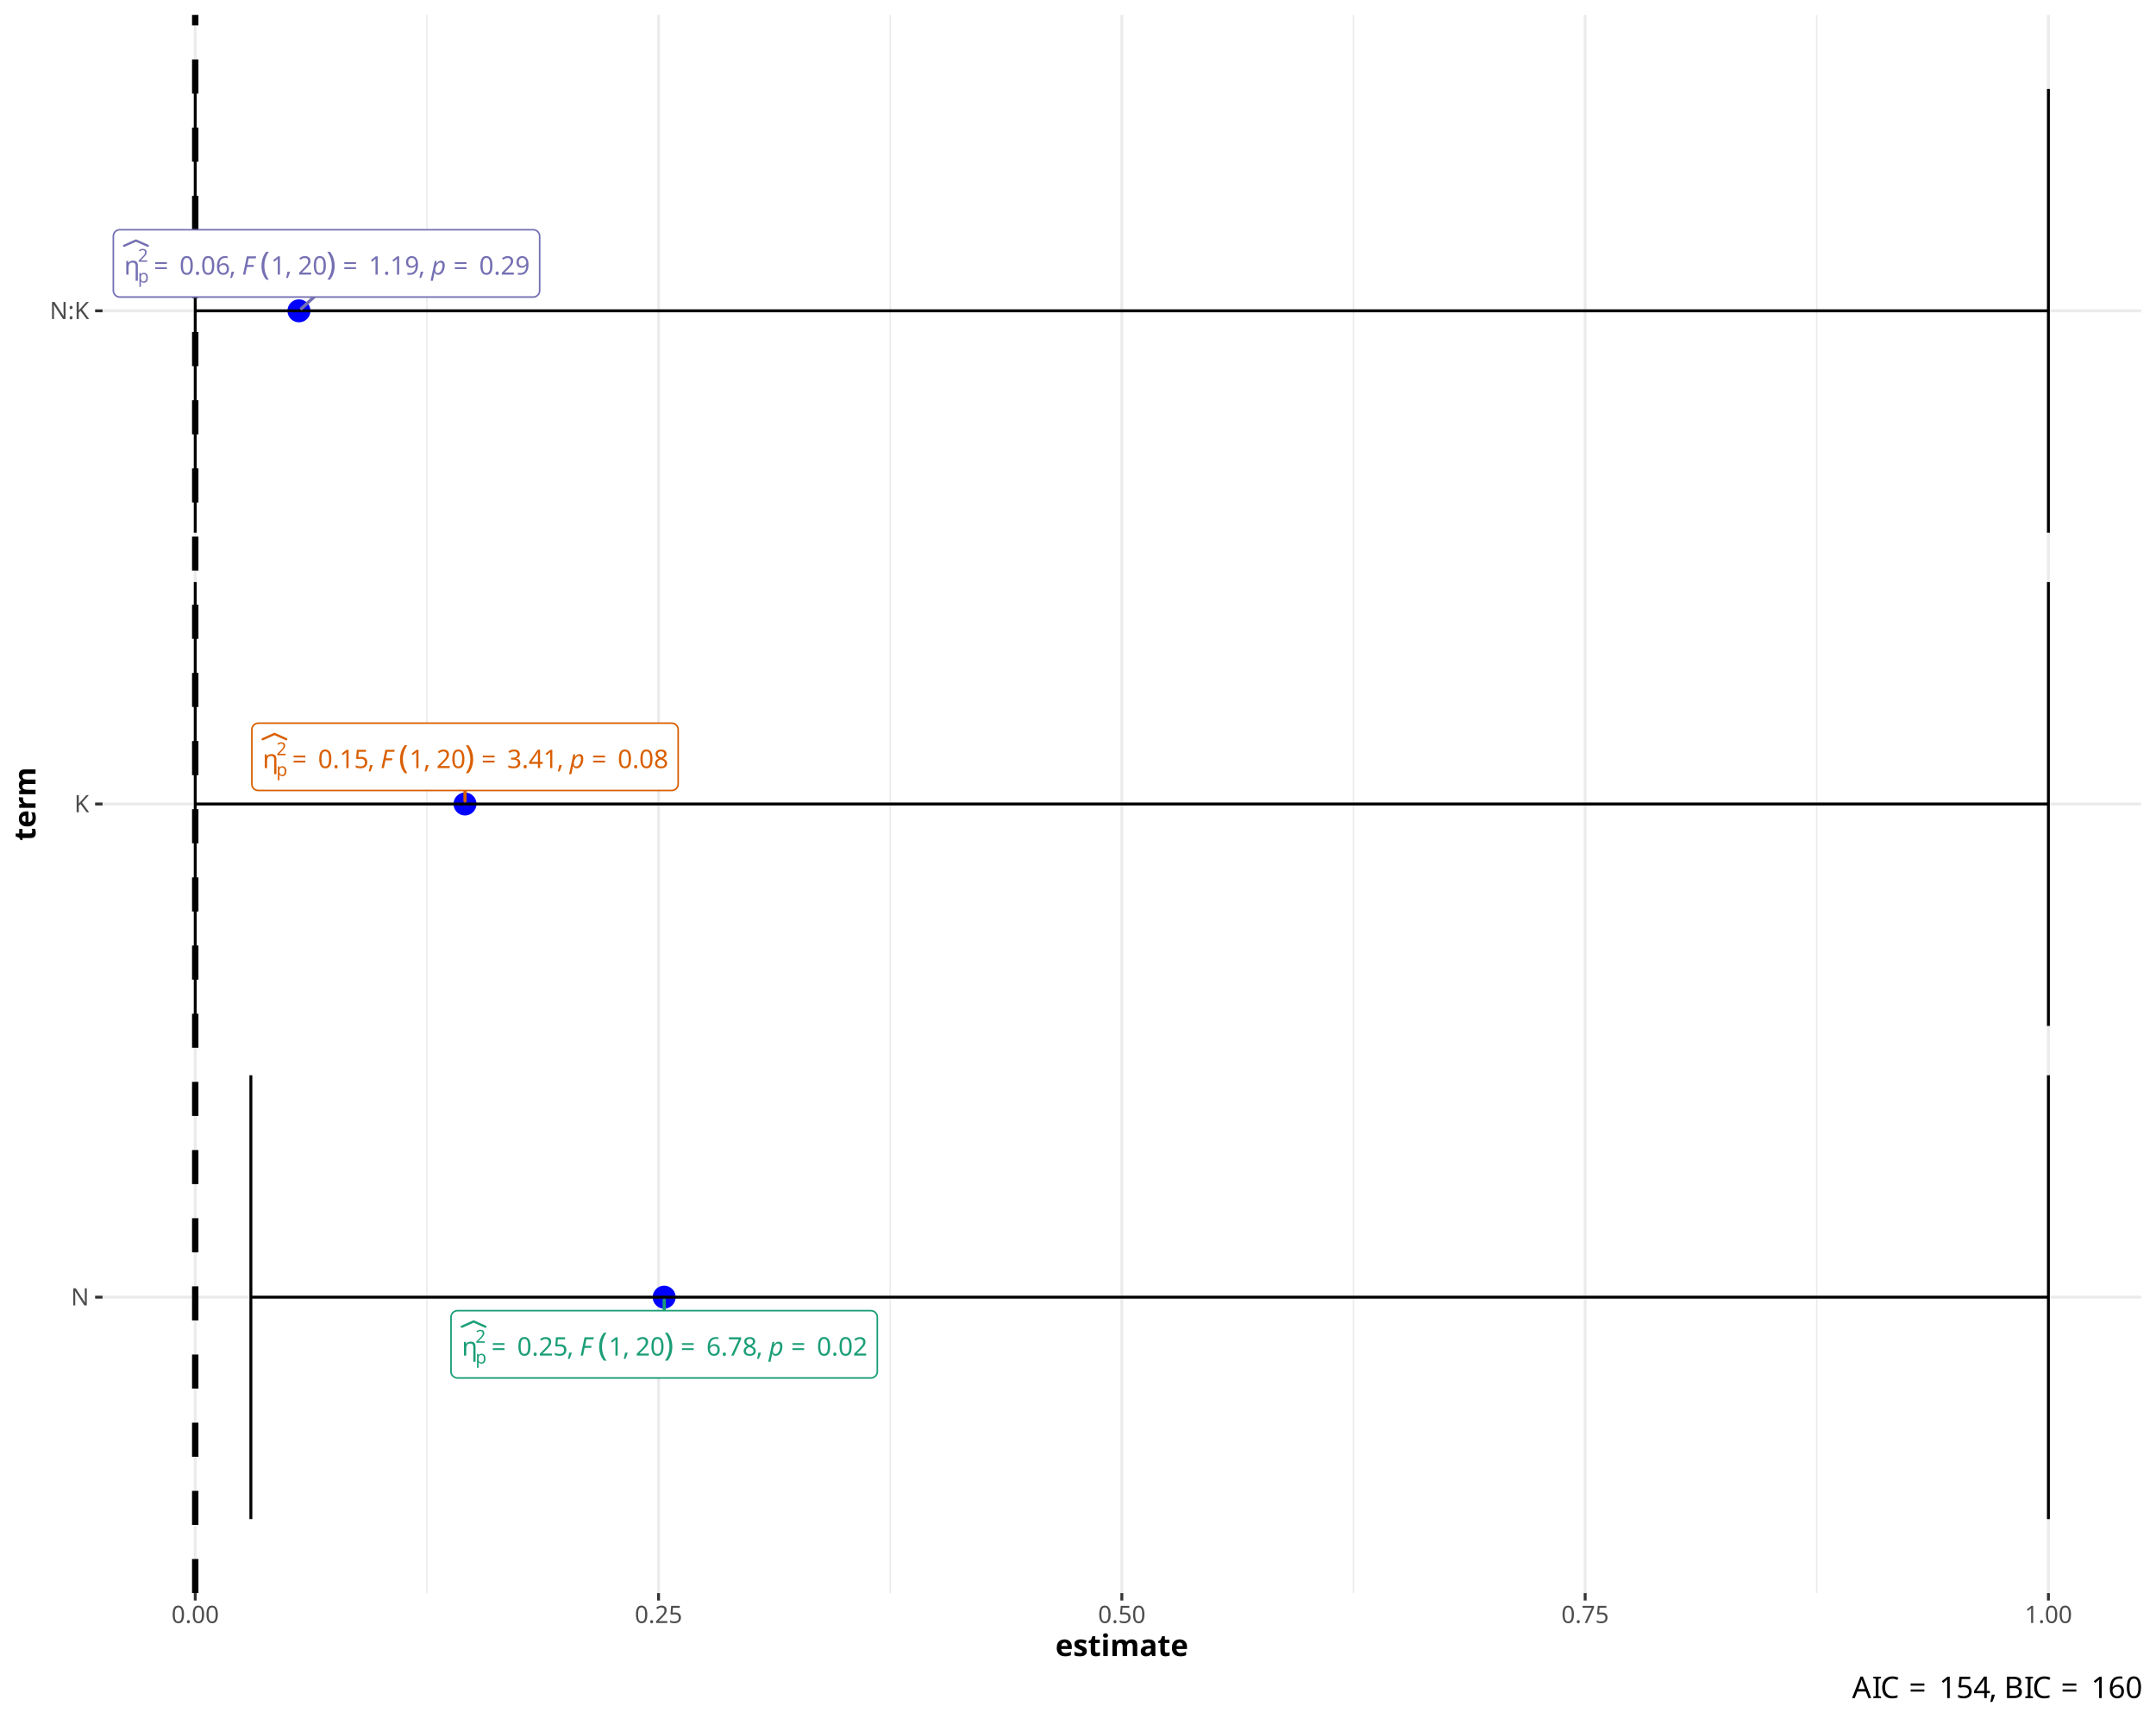
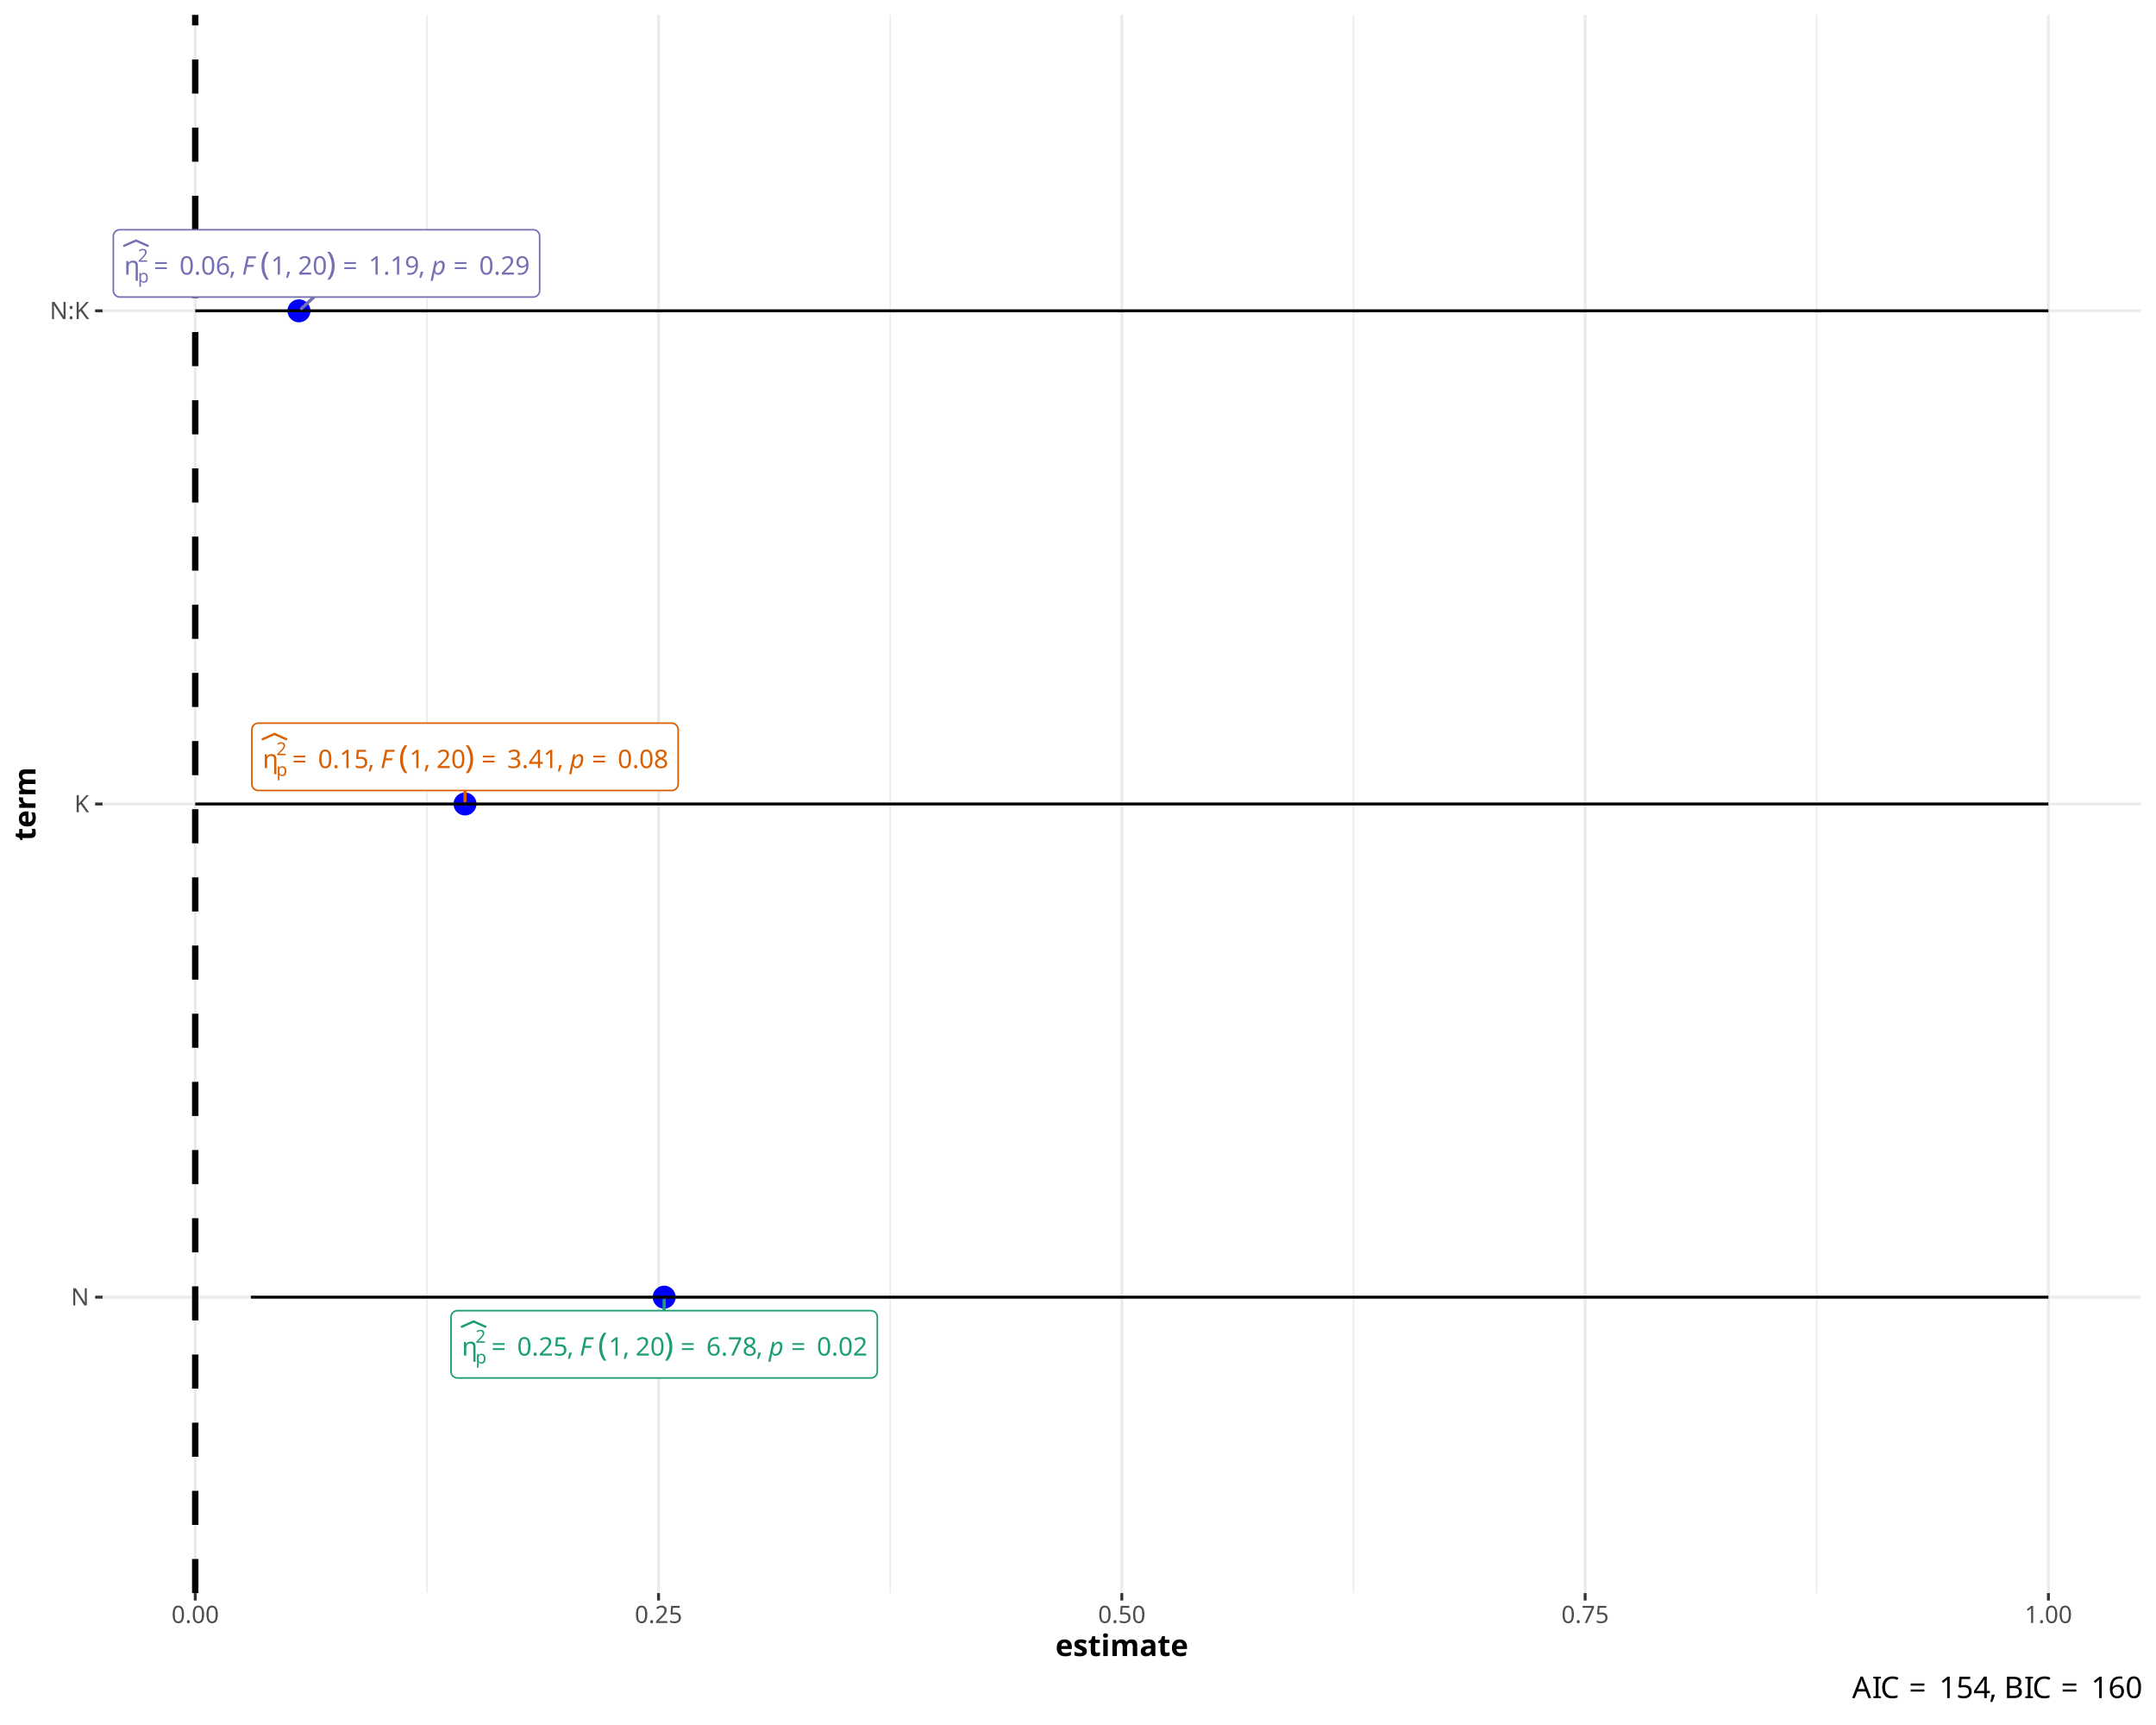
<svg xmlns="http://www.w3.org/2000/svg" class="svglite" data-engine-version="2.0" width="720.00pt" height="576.00pt" viewBox="0 0 720.00 576.00">
  <defs>
    <style type="text/css">
    .svglite line, .svglite polyline, .svglite polygon, .svglite path, .svglite rect, .svglite circle {
      fill: none;
      stroke: #000000;
      stroke-linecap: round;
      stroke-linejoin: round;
      stroke-miterlimit: 10.00;
    }
  </style>
  </defs>
  <rect width="100%" height="100%" style="stroke: none; fill: #FFFFFF;" />
  <defs>
    <clipPath id="cpMC4wMHw3MjAuMDB8MC4wMHw1NzYuMDA=">
      <rect x="0.00" y="0.00" width="720.00" height="576.00" />
    </clipPath>
  </defs>
  <g clip-path="url(#cpMC4wMHw3MjAuMDB8MC4wMHw1NzYuMDA=)">
    <rect x="0.00" y="0.00" width="720.00" height="576.00" style="stroke-width: 0.97; stroke: #FFFFFF; fill: #FFFFFF;" />
  </g>
  <defs>
    <clipPath id="cpMzQuMjV8NzE1LjAyfDQuOTh8NTMxLjk1">
      <rect x="34.25" y="4.98" width="680.77" height="526.97" />
    </clipPath>
  </defs>
  <g clip-path="url(#cpMzQuMjV8NzE1LjAyfDQuOTh8NTMxLjk1)">
    <rect x="34.25" y="4.98" width="680.77" height="526.97" style="stroke-width: 0.97; stroke: none; fill: #FFFFFF;" />
    <polyline points="142.56,531.95 142.56,4.98 " style="stroke-width: 0.48; stroke: #EBEBEB; stroke-linecap: butt;" />
    <polyline points="297.28,531.95 297.28,4.98 " style="stroke-width: 0.48; stroke: #EBEBEB; stroke-linecap: butt;" />
    <polyline points="452.00,531.95 452.00,4.98 " style="stroke-width: 0.48; stroke: #EBEBEB; stroke-linecap: butt;" />
    <polyline points="606.71,531.95 606.71,4.98 " style="stroke-width: 0.48; stroke: #EBEBEB; stroke-linecap: butt;" />
    <polyline points="34.25,433.14 715.02,433.14 " style="stroke-width: 0.97; stroke: #EBEBEB; stroke-linecap: butt;" />
    <polyline points="34.25,268.46 715.02,268.46 " style="stroke-width: 0.97; stroke: #EBEBEB; stroke-linecap: butt;" />
    <polyline points="34.25,103.79 715.02,103.79 " style="stroke-width: 0.97; stroke: #EBEBEB; stroke-linecap: butt;" />
    <polyline points="65.20,531.95 65.20,4.98 " style="stroke-width: 0.97; stroke: #EBEBEB; stroke-linecap: butt;" />
    <polyline points="219.92,531.95 219.92,4.98 " style="stroke-width: 0.97; stroke: #EBEBEB; stroke-linecap: butt;" />
    <polyline points="374.64,531.95 374.64,4.98 " style="stroke-width: 0.97; stroke: #EBEBEB; stroke-linecap: butt;" />
    <polyline points="529.36,531.95 529.36,4.98 " style="stroke-width: 0.97; stroke: #EBEBEB; stroke-linecap: butt;" />
    <polyline points="684.07,531.95 684.07,4.98 " style="stroke-width: 0.97; stroke: #EBEBEB; stroke-linecap: butt;" />
    <circle cx="221.80" cy="433.14" r="3.52" style="stroke-width: 0.64; stroke: #0000FF; fill: #0000FF;" />
    <circle cx="155.29" cy="268.46" r="3.52" style="stroke-width: 0.64; stroke: #0000FF; fill: #0000FF;" />
    <circle cx="99.84" cy="103.79" r="3.52" style="stroke-width: 0.64; stroke: #0000FF; fill: #0000FF;" />
-     <polyline points="684.07,507.25 684.07,359.04 " style="stroke-width: 0.97; stroke-linecap: butt;" />
+     <polyline points="684.07,433.14 684.07,433.14 " style="stroke-width: 0.97; stroke-linecap: butt;" />
    <polyline points="684.07,433.14 83.78,433.14 " style="stroke-width: 0.97; stroke-linecap: butt;" />
-     <polyline points="83.78,507.25 83.78,359.04 " style="stroke-width: 0.97; stroke-linecap: butt;" />
-     <polyline points="684.07,342.57 684.07,194.36 " style="stroke-width: 0.97; stroke-linecap: butt;" />
+     <polyline points="83.78,433.14 83.78,433.14 " style="stroke-width: 0.97; stroke-linecap: butt;" />
+     <polyline points="684.07,268.46 684.07,268.46 " style="stroke-width: 0.97; stroke-linecap: butt;" />
    <polyline points="684.07,268.46 65.20,268.46 " style="stroke-width: 0.97; stroke-linecap: butt;" />
-     <polyline points="65.20,342.57 65.20,194.36 " style="stroke-width: 0.97; stroke-linecap: butt;" />
-     <polyline points="684.07,177.89 684.07,29.68 " style="stroke-width: 0.97; stroke-linecap: butt;" />
+     <polyline points="65.20,268.46 65.20,268.46 " style="stroke-width: 0.97; stroke-linecap: butt;" />
+     <polyline points="684.07,103.79 684.07,103.79 " style="stroke-width: 0.97; stroke-linecap: butt;" />
    <polyline points="684.07,103.79 65.20,103.79 " style="stroke-width: 0.97; stroke-linecap: butt;" />
-     <polyline points="65.20,177.89 65.20,29.68 " style="stroke-width: 0.97; stroke-linecap: butt;" />
+     <polyline points="65.20,103.79 65.20,103.79 " style="stroke-width: 0.97; stroke-linecap: butt;" />
    <line x1="65.20" y1="531.95" x2="65.20" y2="4.98" style="stroke-width: 2.13; stroke-dasharray: 11.38,11.38; stroke-linecap: butt;" />
    <line x1="221.80" y1="437.65" x2="221.80" y2="434.16" style="stroke-width: 1.07; stroke: #1B9E77;" />
    <line x1="155.29" y1="263.95" x2="155.29" y2="267.45" style="stroke-width: 1.07; stroke: #D95F02;" />
    <line x1="104.83" y1="99.19" x2="100.69" y2="103.01" style="stroke-width: 1.07; stroke: #7570B3;" />
    <polygon points="152.78,460.13 290.82,460.13 290.73,460.13 291.08,460.12 291.42,460.05 291.75,459.92 292.05,459.75 292.32,459.53 292.55,459.27 292.73,458.98 292.87,458.66 292.95,458.32 292.98,457.97 292.98,457.97 292.98,439.81 292.98,439.81 292.95,439.46 292.87,439.13 292.73,438.81 292.55,438.51 292.32,438.25 292.05,438.03 291.75,437.86 291.42,437.74 291.08,437.67 290.82,437.65 152.78,437.65 153.04,437.67 152.69,437.65 152.34,437.69 152.01,437.79 151.70,437.94 151.41,438.14 151.16,438.38 150.95,438.66 150.79,438.96 150.68,439.29 150.62,439.64 150.62,439.81 150.62,457.97 150.62,457.80 150.62,458.15 150.68,458.49 150.79,458.82 150.95,459.13 151.16,459.40 151.41,459.64 151.70,459.84 152.01,459.99 152.34,460.09 152.69,460.13 " style="stroke-width: 0.53; stroke: #1B9E77; fill: #FFFFFF;" />
    <text x="154.22" y="452.65" style="font-size: 8.54px; fill: #1B9E77; font-family: sans;" textLength="4.57px" lengthAdjust="spacingAndGlyphs">η</text>
    <text x="158.79" y="455.29" style="font-size: 5.98px; fill: #1B9E77; font-family: sans;" textLength="3.32px" lengthAdjust="spacingAndGlyphs">p</text>
    <text x="158.79" y="448.36" style="font-size: 5.98px; fill: #1B9E77; font-family: sans;" textLength="3.32px" lengthAdjust="spacingAndGlyphs">2</text>
    <polyline points="154.22,443.01 158.16,441.25 162.11,443.01 " style="stroke-width: 0.75; stroke: #1B9E77;" />
    <text x="164.09" y="452.65" style="font-size: 8.54px; fill: #1B9E77; font-family: sans;" textLength="6.63px" lengthAdjust="spacingAndGlyphs">=</text>
    <text x="172.69" y="452.65" style="font-size: 8.54px; fill: #1B9E77; font-family: sans;" textLength="16.61px" lengthAdjust="spacingAndGlyphs">0.25</text>
    <text x="189.31" y="452.65" style="font-size: 8.54px; fill: #1B9E77; font-family: sans;" textLength="2.14px" lengthAdjust="spacingAndGlyphs">,</text>
    <text x="191.44" y="452.65" style="font-size: 8.54px; fill: #1B9E77; font-family: sans;" textLength="2.14px" lengthAdjust="spacingAndGlyphs"> </text>
    <text x="193.58" y="452.65" style="font-size: 8.54px; font-style: italic; fill: #1B9E77; font-family: sans;" textLength="5.21px" lengthAdjust="spacingAndGlyphs">F</text>
    <text x="199.67" y="452.65" style="font-size: 10.67px; fill: #1B9E77; font-family: sans;" textLength="3.55px" lengthAdjust="spacingAndGlyphs">(</text>
    <text x="203.23" y="452.65" style="font-size: 8.54px; fill: #1B9E77; font-family: sans;" textLength="4.75px" lengthAdjust="spacingAndGlyphs">1</text>
    <text x="207.97" y="452.65" style="font-size: 8.54px; fill: #1B9E77; font-family: sans;" textLength="2.14px" lengthAdjust="spacingAndGlyphs">,</text>
    <text x="210.11" y="452.65" style="font-size: 8.54px; fill: #1B9E77; font-family: sans;" textLength="2.14px" lengthAdjust="spacingAndGlyphs"> </text>
    <text x="212.24" y="452.65" style="font-size: 8.54px; fill: #1B9E77; font-family: sans;" textLength="9.50px" lengthAdjust="spacingAndGlyphs">20</text>
    <text x="221.74" y="452.65" style="font-size: 10.67px; fill: #1B9E77; font-family: sans;" textLength="3.55px" lengthAdjust="spacingAndGlyphs">)</text>
    <text x="227.26" y="452.65" style="font-size: 8.54px; fill: #1B9E77; font-family: sans;" textLength="6.63px" lengthAdjust="spacingAndGlyphs">=</text>
    <text x="235.87" y="452.65" style="font-size: 8.54px; fill: #1B9E77; font-family: sans;" textLength="16.61px" lengthAdjust="spacingAndGlyphs">6.78</text>
    <text x="252.48" y="452.65" style="font-size: 8.54px; fill: #1B9E77; font-family: sans;" textLength="2.14px" lengthAdjust="spacingAndGlyphs">,</text>
    <text x="254.61" y="452.65" style="font-size: 8.54px; fill: #1B9E77; font-family: sans;" textLength="2.14px" lengthAdjust="spacingAndGlyphs"> </text>
    <text x="256.75" y="452.65" style="font-size: 8.54px; font-style: italic; fill: #1B9E77; font-family: sans;" textLength="4.75px" lengthAdjust="spacingAndGlyphs">p</text>
    <text x="264.16" y="452.65" style="font-size: 8.54px; fill: #1B9E77; font-family: sans;" textLength="6.63px" lengthAdjust="spacingAndGlyphs">=</text>
    <text x="272.77" y="452.65" style="font-size: 8.54px; fill: #1B9E77; font-family: sans;" textLength="16.61px" lengthAdjust="spacingAndGlyphs">0.02</text>
    <polygon points="86.27,263.95 224.31,263.95 224.23,263.95 224.58,263.94 224.92,263.87 225.24,263.75 225.54,263.57 225.81,263.35 226.04,263.09 226.23,262.80 226.36,262.48 226.45,262.14 226.47,261.79 226.47,261.79 226.47,243.63 226.47,243.63 226.45,243.29 226.36,242.95 226.23,242.63 226.04,242.34 225.81,242.08 225.54,241.86 225.24,241.68 224.92,241.56 224.58,241.49 224.31,241.47 86.27,241.47 86.53,241.49 86.18,241.48 85.84,241.52 85.50,241.61 85.19,241.76 84.90,241.96 84.65,242.20 84.44,242.48 84.28,242.79 84.17,243.12 84.12,243.46 84.11,243.63 84.11,261.79 84.12,261.62 84.12,261.97 84.17,262.31 84.28,262.64 84.44,262.95 84.65,263.23 84.90,263.47 85.19,263.66 85.50,263.81 85.84,263.91 86.18,263.95 " style="stroke-width: 0.53; stroke: #D95F02; fill: #FFFFFF;" />
    <text x="87.71" y="256.47" style="font-size: 8.54px; fill: #D95F02; font-family: sans;" textLength="4.57px" lengthAdjust="spacingAndGlyphs">η</text>
    <text x="92.28" y="259.11" style="font-size: 5.98px; fill: #D95F02; font-family: sans;" textLength="3.32px" lengthAdjust="spacingAndGlyphs">p</text>
    <text x="92.28" y="252.18" style="font-size: 5.98px; fill: #D95F02; font-family: sans;" textLength="3.32px" lengthAdjust="spacingAndGlyphs">2</text>
    <polyline points="87.71,246.84 91.66,245.07 95.61,246.84 " style="stroke-width: 0.75; stroke: #D95F02;" />
    <text x="97.58" y="256.47" style="font-size: 8.54px; fill: #D95F02; font-family: sans;" textLength="6.63px" lengthAdjust="spacingAndGlyphs">=</text>
    <text x="106.19" y="256.47" style="font-size: 8.54px; fill: #D95F02; font-family: sans;" textLength="16.61px" lengthAdjust="spacingAndGlyphs">0.15</text>
    <text x="122.80" y="256.47" style="font-size: 8.54px; fill: #D95F02; font-family: sans;" textLength="2.14px" lengthAdjust="spacingAndGlyphs">,</text>
    <text x="124.94" y="256.47" style="font-size: 8.54px; fill: #D95F02; font-family: sans;" textLength="2.14px" lengthAdjust="spacingAndGlyphs"> </text>
    <text x="127.07" y="256.47" style="font-size: 8.54px; font-style: italic; fill: #D95F02; font-family: sans;" textLength="5.21px" lengthAdjust="spacingAndGlyphs">F</text>
    <text x="133.17" y="256.47" style="font-size: 10.67px; fill: #D95F02; font-family: sans;" textLength="3.55px" lengthAdjust="spacingAndGlyphs">(</text>
    <text x="136.72" y="256.47" style="font-size: 8.54px; fill: #D95F02; font-family: sans;" textLength="4.75px" lengthAdjust="spacingAndGlyphs">1</text>
    <text x="141.47" y="256.47" style="font-size: 8.54px; fill: #D95F02; font-family: sans;" textLength="2.14px" lengthAdjust="spacingAndGlyphs">,</text>
    <text x="143.60" y="256.47" style="font-size: 8.54px; fill: #D95F02; font-family: sans;" textLength="2.14px" lengthAdjust="spacingAndGlyphs"> </text>
    <text x="145.74" y="256.47" style="font-size: 8.54px; fill: #D95F02; font-family: sans;" textLength="9.50px" lengthAdjust="spacingAndGlyphs">20</text>
    <text x="155.23" y="256.47" style="font-size: 10.67px; fill: #D95F02; font-family: sans;" textLength="3.55px" lengthAdjust="spacingAndGlyphs">)</text>
    <text x="160.76" y="256.47" style="font-size: 8.54px; fill: #D95F02; font-family: sans;" textLength="6.63px" lengthAdjust="spacingAndGlyphs">=</text>
    <text x="169.36" y="256.47" style="font-size: 8.54px; fill: #D95F02; font-family: sans;" textLength="16.61px" lengthAdjust="spacingAndGlyphs">3.41</text>
    <text x="185.97" y="256.47" style="font-size: 8.54px; fill: #D95F02; font-family: sans;" textLength="2.14px" lengthAdjust="spacingAndGlyphs">,</text>
    <text x="188.11" y="256.47" style="font-size: 8.54px; fill: #D95F02; font-family: sans;" textLength="2.14px" lengthAdjust="spacingAndGlyphs"> </text>
    <text x="190.25" y="256.47" style="font-size: 8.54px; font-style: italic; fill: #D95F02; font-family: sans;" textLength="4.75px" lengthAdjust="spacingAndGlyphs">p</text>
    <text x="197.66" y="256.47" style="font-size: 8.54px; fill: #D95F02; font-family: sans;" textLength="6.63px" lengthAdjust="spacingAndGlyphs">=</text>
    <text x="206.26" y="256.47" style="font-size: 8.54px; fill: #D95F02; font-family: sans;" textLength="16.61px" lengthAdjust="spacingAndGlyphs">0.08</text>
    <polygon points="40.01,99.19 178.06,99.19 177.97,99.19 178.32,99.17 178.66,99.10 178.98,98.98 179.28,98.81 179.55,98.59 179.78,98.33 179.97,98.03 180.11,97.71 180.19,97.37 180.22,97.03 180.22,97.03 180.22,78.87 180.22,78.87 180.19,78.52 180.11,78.18 179.97,77.86 179.78,77.57 179.55,77.31 179.28,77.09 178.98,76.92 178.66,76.79 178.32,76.72 178.06,76.71 40.01,76.71 40.27,76.72 39.93,76.71 39.58,76.75 39.25,76.85 38.93,77.00 38.65,77.19 38.40,77.43 38.19,77.71 38.03,78.02 37.92,78.35 37.86,78.69 37.85,78.87 37.85,97.03 37.86,96.85 37.86,97.20 37.92,97.54 38.03,97.87 38.19,98.18 38.40,98.46 38.65,98.70 38.93,98.90 39.25,99.05 39.58,99.14 39.93,99.19 " style="stroke-width: 0.53; stroke: #7570B3; fill: #FFFFFF;" />
    <text x="41.45" y="91.70" style="font-size: 8.54px; fill: #7570B3; font-family: sans;" textLength="4.57px" lengthAdjust="spacingAndGlyphs">η</text>
    <text x="46.03" y="94.35" style="font-size: 5.98px; fill: #7570B3; font-family: sans;" textLength="3.32px" lengthAdjust="spacingAndGlyphs">p</text>
    <text x="46.03" y="87.42" style="font-size: 5.98px; fill: #7570B3; font-family: sans;" textLength="3.32px" lengthAdjust="spacingAndGlyphs">2</text>
    <polyline points="41.45,82.07 45.40,80.31 49.35,82.07 " style="stroke-width: 0.75; stroke: #7570B3;" />
    <text x="51.33" y="91.70" style="font-size: 8.54px; fill: #7570B3; font-family: sans;" textLength="6.63px" lengthAdjust="spacingAndGlyphs">=</text>
    <text x="59.93" y="91.70" style="font-size: 8.54px; fill: #7570B3; font-family: sans;" textLength="16.61px" lengthAdjust="spacingAndGlyphs">0.06</text>
    <text x="76.54" y="91.70" style="font-size: 8.54px; fill: #7570B3; font-family: sans;" textLength="2.14px" lengthAdjust="spacingAndGlyphs">,</text>
    <text x="78.68" y="91.70" style="font-size: 8.54px; fill: #7570B3; font-family: sans;" textLength="2.14px" lengthAdjust="spacingAndGlyphs"> </text>
    <text x="80.81" y="91.70" style="font-size: 8.54px; font-style: italic; fill: #7570B3; font-family: sans;" textLength="5.21px" lengthAdjust="spacingAndGlyphs">F</text>
    <text x="86.91" y="91.70" style="font-size: 10.67px; fill: #7570B3; font-family: sans;" textLength="3.55px" lengthAdjust="spacingAndGlyphs">(</text>
    <text x="90.46" y="91.70" style="font-size: 8.54px; fill: #7570B3; font-family: sans;" textLength="4.75px" lengthAdjust="spacingAndGlyphs">1</text>
    <text x="95.21" y="91.70" style="font-size: 8.54px; fill: #7570B3; font-family: sans;" textLength="2.14px" lengthAdjust="spacingAndGlyphs">,</text>
    <text x="97.35" y="91.70" style="font-size: 8.54px; fill: #7570B3; font-family: sans;" textLength="2.14px" lengthAdjust="spacingAndGlyphs"> </text>
    <text x="99.48" y="91.70" style="font-size: 8.54px; fill: #7570B3; font-family: sans;" textLength="9.50px" lengthAdjust="spacingAndGlyphs">20</text>
    <text x="108.98" y="91.70" style="font-size: 10.67px; fill: #7570B3; font-family: sans;" textLength="3.55px" lengthAdjust="spacingAndGlyphs">)</text>
    <text x="114.50" y="91.70" style="font-size: 8.54px; fill: #7570B3; font-family: sans;" textLength="6.63px" lengthAdjust="spacingAndGlyphs">=</text>
    <text x="123.10" y="91.70" style="font-size: 8.54px; fill: #7570B3; font-family: sans;" textLength="16.61px" lengthAdjust="spacingAndGlyphs">1.19</text>
    <text x="139.72" y="91.70" style="font-size: 8.54px; fill: #7570B3; font-family: sans;" textLength="2.14px" lengthAdjust="spacingAndGlyphs">,</text>
    <text x="141.85" y="91.70" style="font-size: 8.54px; fill: #7570B3; font-family: sans;" textLength="2.14px" lengthAdjust="spacingAndGlyphs"> </text>
    <text x="143.99" y="91.70" style="font-size: 8.54px; font-style: italic; fill: #7570B3; font-family: sans;" textLength="4.75px" lengthAdjust="spacingAndGlyphs">p</text>
    <text x="151.40" y="91.70" style="font-size: 8.54px; fill: #7570B3; font-family: sans;" textLength="6.63px" lengthAdjust="spacingAndGlyphs">=</text>
    <text x="160.00" y="91.70" style="font-size: 8.54px; fill: #7570B3; font-family: sans;" textLength="16.61px" lengthAdjust="spacingAndGlyphs">0.29</text>
  </g>
  <g clip-path="url(#cpMC4wMHw3MjAuMDB8MC4wMHw1NzYuMDA=)">
    <text x="29.77" y="435.89" text-anchor="end" style="font-size: 8.00px; fill: #4D4D4D; font-family: sans;" textLength="5.78px" lengthAdjust="spacingAndGlyphs">N</text>
    <text x="29.77" y="271.22" text-anchor="end" style="font-size: 8.00px; fill: #4D4D4D; font-family: sans;" textLength="5.34px" lengthAdjust="spacingAndGlyphs">K</text>
    <text x="29.77" y="106.54" text-anchor="end" style="font-size: 8.00px; fill: #4D4D4D; font-family: sans;" textLength="13.34px" lengthAdjust="spacingAndGlyphs">N:K</text>
    <polyline points="31.76,433.14 34.25,433.14 " style="stroke-width: 0.97; stroke: #333333; stroke-linecap: butt;" />
    <polyline points="31.76,268.46 34.25,268.46 " style="stroke-width: 0.97; stroke: #333333; stroke-linecap: butt;" />
    <polyline points="31.76,103.79 34.25,103.79 " style="stroke-width: 0.97; stroke: #333333; stroke-linecap: butt;" />
    <polyline points="65.20,534.44 65.20,531.95 " style="stroke-width: 0.97; stroke: #333333; stroke-linecap: butt;" />
    <polyline points="219.92,534.44 219.92,531.95 " style="stroke-width: 0.97; stroke: #333333; stroke-linecap: butt;" />
    <polyline points="374.64,534.44 374.64,531.95 " style="stroke-width: 0.97; stroke: #333333; stroke-linecap: butt;" />
    <polyline points="529.36,534.44 529.36,531.95 " style="stroke-width: 0.97; stroke: #333333; stroke-linecap: butt;" />
    <polyline points="684.07,534.44 684.07,531.95 " style="stroke-width: 0.97; stroke: #333333; stroke-linecap: butt;" />
    <text x="65.20" y="541.94" text-anchor="middle" style="font-size: 8.00px; fill: #4D4D4D; font-family: sans;" textLength="15.57px" lengthAdjust="spacingAndGlyphs">0.00</text>
    <text x="219.92" y="541.94" text-anchor="middle" style="font-size: 8.00px; fill: #4D4D4D; font-family: sans;" textLength="15.57px" lengthAdjust="spacingAndGlyphs">0.25</text>
    <text x="374.64" y="541.94" text-anchor="middle" style="font-size: 8.00px; fill: #4D4D4D; font-family: sans;" textLength="15.57px" lengthAdjust="spacingAndGlyphs">0.50</text>
    <text x="529.36" y="541.94" text-anchor="middle" style="font-size: 8.00px; fill: #4D4D4D; font-family: sans;" textLength="15.57px" lengthAdjust="spacingAndGlyphs">0.75</text>
    <text x="684.07" y="541.94" text-anchor="middle" style="font-size: 8.00px; fill: #4D4D4D; font-family: sans;" textLength="15.57px" lengthAdjust="spacingAndGlyphs">1.00</text>
    <text x="374.64" y="552.97" text-anchor="middle" style="font-size: 10.00px; font-weight: bold; font-family: sans;" textLength="37.80px" lengthAdjust="spacingAndGlyphs">estimate</text>
    <text transform="translate(11.86,268.46) rotate(-90)" text-anchor="middle" style="font-size: 10.00px; font-weight: bold; font-family: sans;" textLength="20.00px" lengthAdjust="spacingAndGlyphs">term</text>
    <text x="618.51" y="567.01" style="font-size: 10.00px; font-family: sans;" textLength="6.67px" lengthAdjust="spacingAndGlyphs">A</text>
    <text x="625.18" y="567.01" style="font-size: 10.00px; font-family: sans;" textLength="2.78px" lengthAdjust="spacingAndGlyphs">I</text>
    <text x="627.96" y="567.01" style="font-size: 10.00px; font-family: sans;" textLength="7.22px" lengthAdjust="spacingAndGlyphs">C</text>
    <text x="637.50" y="567.01" style="font-size: 10.00px; font-family: sans;" textLength="7.76px" lengthAdjust="spacingAndGlyphs">=</text>
    <text x="647.57" y="567.01" style="font-size: 10.00px; font-family: sans;" textLength="16.69px" lengthAdjust="spacingAndGlyphs">154</text>
    <text x="664.26" y="567.01" style="font-size: 10.00px; font-family: sans;" textLength="2.50px" lengthAdjust="spacingAndGlyphs">,</text>
    <text x="666.76" y="567.01" style="font-size: 10.00px; font-family: sans;" textLength="2.50px" lengthAdjust="spacingAndGlyphs"> </text>
    <text x="669.26" y="567.01" style="font-size: 10.00px; font-family: sans;" textLength="6.67px" lengthAdjust="spacingAndGlyphs">B</text>
    <text x="675.94" y="567.01" style="font-size: 10.00px; font-family: sans;" textLength="2.78px" lengthAdjust="spacingAndGlyphs">I</text>
    <text x="678.71" y="567.01" style="font-size: 10.00px; font-family: sans;" textLength="7.22px" lengthAdjust="spacingAndGlyphs">C</text>
    <text x="688.25" y="567.01" style="font-size: 10.00px; font-family: sans;" textLength="7.76px" lengthAdjust="spacingAndGlyphs">=</text>
    <text x="698.33" y="567.01" style="font-size: 10.00px; font-family: sans;" textLength="16.69px" lengthAdjust="spacingAndGlyphs">160</text>
  </g>
</svg>
